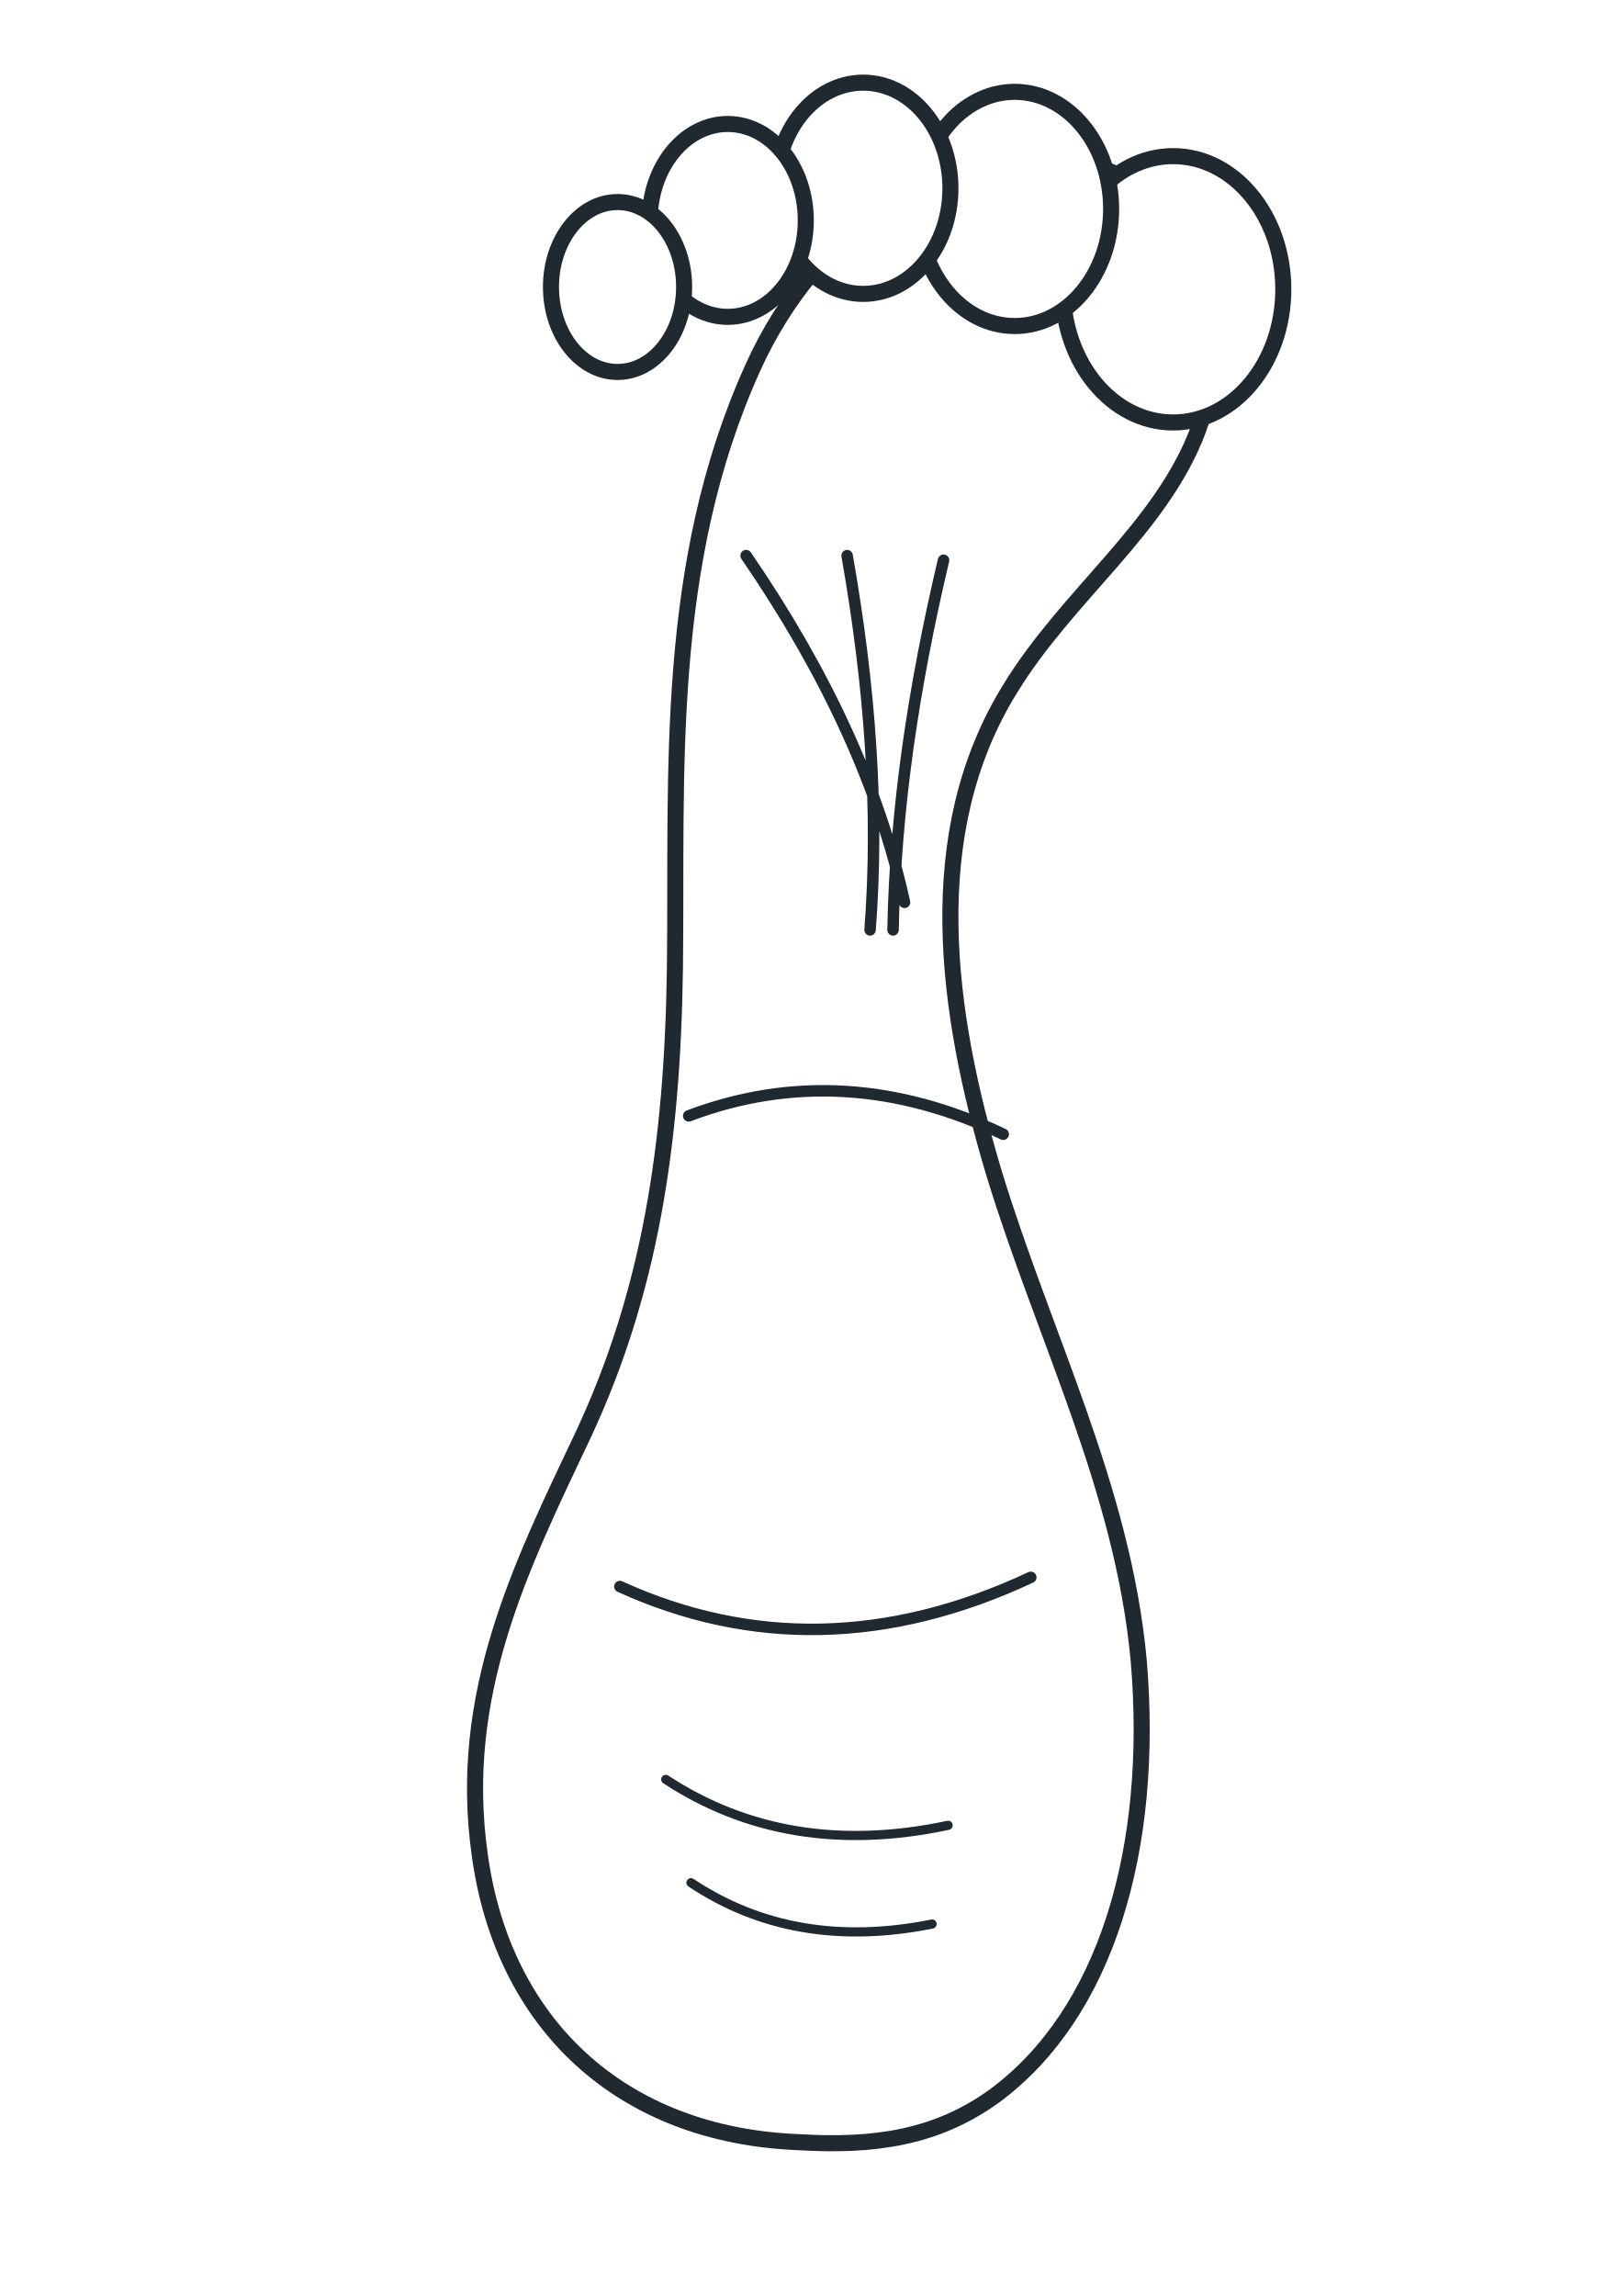
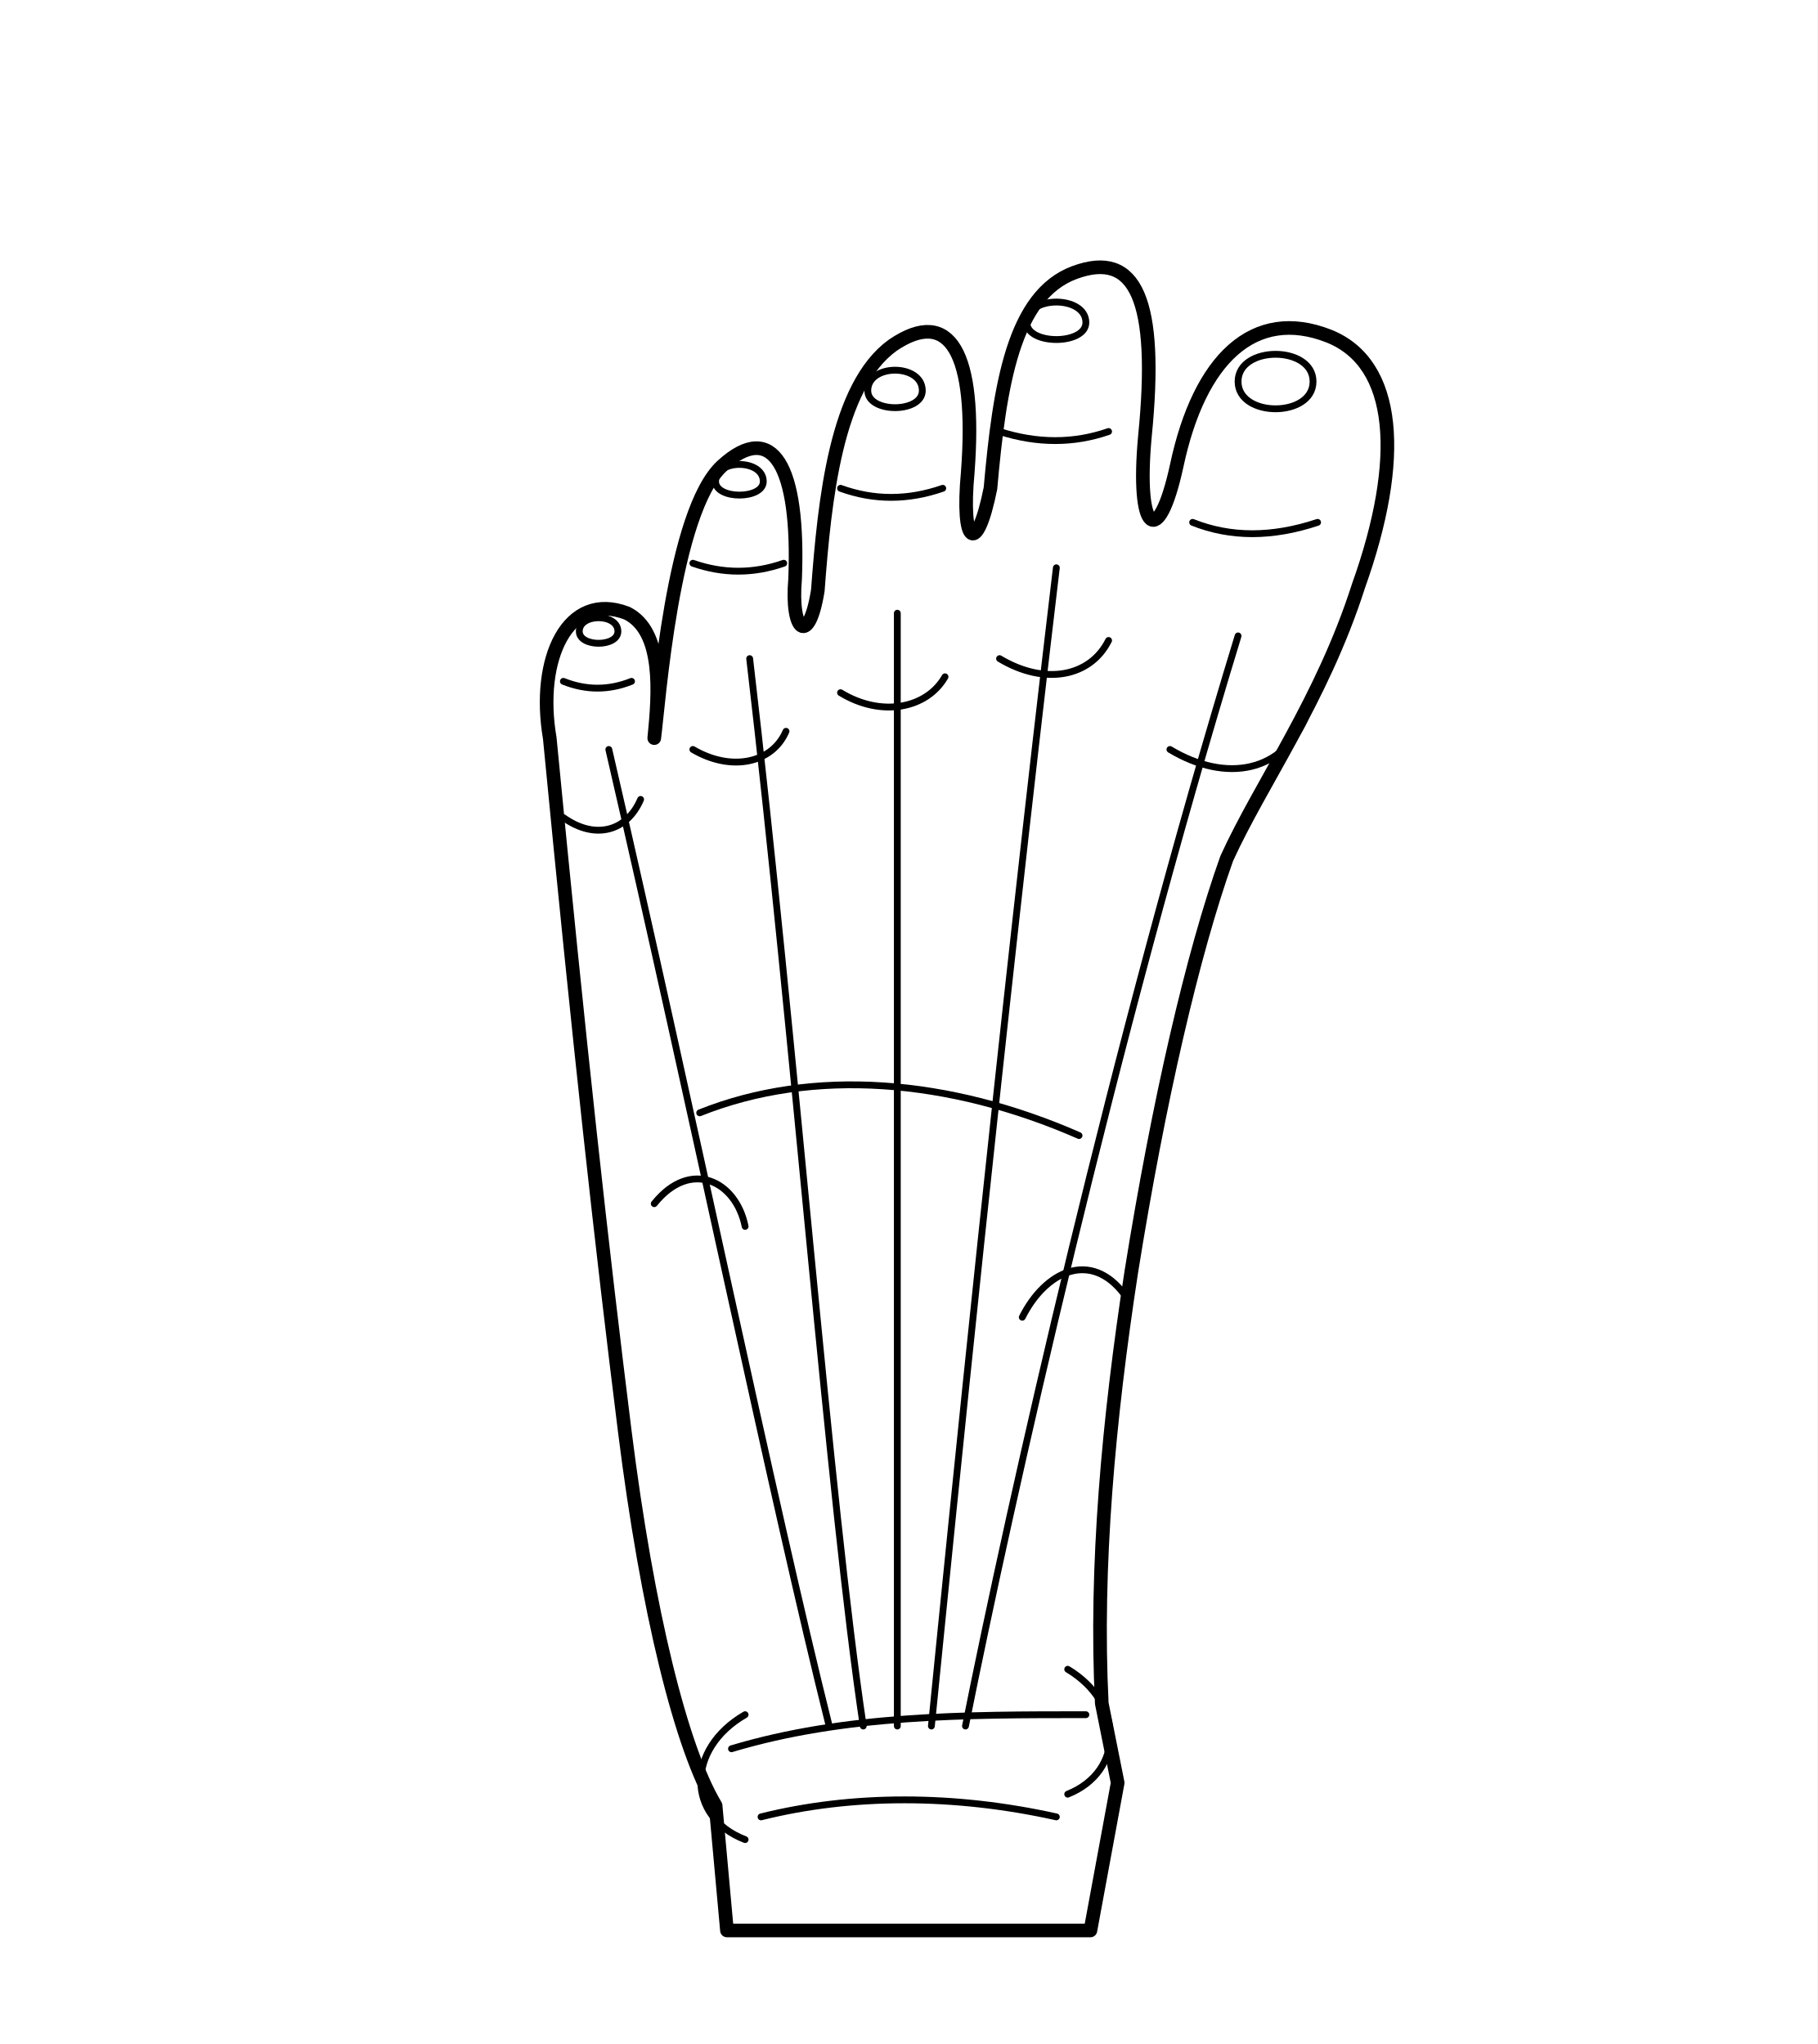
- <svg xmlns="http://www.w3.org/2000/svg" width="700" height="1000" viewBox="0 0 700 1000">
-   <rect width="700" height="1000" fill="#fff" />
-   <g fill="#fff" stroke="#202830" stroke-width="7" stroke-linecap="round" stroke-linejoin="round">
-     <path d="M348 933c-78-3-129-52-139-125-10-70 18-126 45-183 29-62 39-126 40-204 1-84-5-175 34-261 27-60 87-105 145-89 51 14 67 66 49 116-16 43-57 72-82 113-39 63-28 141-7 211 22 72 56 137 63 212 7 82-14 154-63 190-25 18-52 22-85 20Z" />
-     <ellipse cx="511" cy="126" rx="48" ry="58" />
-     <ellipse cx="442" cy="91" rx="42" ry="51" />
-     <ellipse cx="376" cy="82" rx="38" ry="46" />
-     <ellipse cx="317" cy="96" rx="34" ry="42" />
-     <ellipse cx="269" cy="125" rx="29" ry="37" />
-     <path d="M325 242c35 51 58 101 69 151M369 242c10 57 14 111 10 163M411 244c-13 55-21 108-22 161M300 486c45-17 91-14 137 8M270 691c57 26 117 25 179-4" fill="none" stroke-width="5" />
-     <path d="M290 775c35 23 76 30 123 20M301 820c30 20 65 26 105 18" fill="none" stroke-width="4" />
+ <svg xmlns="http://www.w3.org/2000/svg" width="800" height="900" viewBox="0 0 800 900">
+   <rect width="800" height="900" fill="#ffffff" />
+   <g fill="#ffffff" stroke="#000000" stroke-width="6" stroke-linecap="round" stroke-linejoin="round">
+     <path d="M 320 850 L 315 795 C 300 770, 285 710, 275 630 C 265 550, 255 460, 242 325 C 236 290, 250 260, 276 270 C 292 278, 290 305, 288 325 C 290 310, 296 225, 318 205 C 340 185, 352 205, 350 255 C 348 278, 356 285, 360 260 C 363 220, 368 170, 393 152 C 418 135, 430 155, 426 208 C 423 240, 430 245, 436 215 C 440 170, 446 130, 473 120 C 500 110, 510 132, 504 192 C 500 235, 510 242, 518 205 C 528 158, 552 135, 585 148 C 615 160, 618 202, 598 258 C 582 308, 555 345, 540 378 C 525 420, 510 485, 498 560 C 488 625, 482 690, 485 750 L 492 785 L 480 850 Z" />
+   </g>
+   <g fill="none" stroke="#000000" stroke-width="3" stroke-linecap="round" stroke-linejoin="round">
+     <path d="M 322 770 C 372 755, 425 755, 478 755" />
+     <path d="M 335 800 C 375 790, 420 790, 465 800" />
+     <path d="M 470 735 C 495 750, 495 780, 470 790" />
+     <path d="M 328 755 C 302 770, 302 800, 328 810" />
+     <path d="M 425 760 C 445 660, 490 460, 545 280" />
+     <path d="M 410 760 C 420 660, 440 460, 465 250" />
+     <path d="M 395 760 C 395 660, 395 460, 395 270" />
+     <path d="M 380 760 C 365 660, 350 460, 330 290" />
+     <path d="M 365 760 C 340 660, 305 490, 268 330" />
+     <path d="M 495 570 C 480 550, 460 560, 450 580" />
+     <path d="M 288 530 C 304 510, 324 520, 328 540" />
+     <path d="M 308 490 C 358 470, 418 475, 475 500" />
+     <path d="M 515 330 C 540 345, 565 340, 575 315" />
+     <path d="M 440 290 C 460 302, 480 298, 488 282" />
+     <path d="M 370 305 C 388 316, 408 312, 416 298" />
+     <path d="M 305 330 C 322 340, 340 336, 346 322" />
+     <path d="M 248 360 C 262 370, 276 366, 282 352" />
+     <path d="M 545 168 C 545 152, 578 152, 578 168 C 578 184, 545 184, 545 168 Z" />
+     <path d="M 452 142 C 452 130, 478 130, 478 142 C 478 152, 452 152, 452 142 Z" />
+     <path d="M 382 172 C 382 160, 406 160, 406 172 C 406 182, 382 182, 382 172 Z" />
+     <path d="M 315 212 C 315 202, 336 202, 336 212 C 336 220, 315 220, 315 212 Z" />
+     <path d="M 255 278 C 255 270, 272 270, 272 278 C 272 285, 255 285, 255 278 Z" />
+     <path d="M 525 230 Q 550 240, 580 230" />
+     <path d="M 440 190 Q 465 198, 488 190" />
+     <path d="M 370 215 Q 392 223, 415 215" />
+     <path d="M 305 248 Q 325 255, 345 248" />
+     <path d="M 248 300 Q 263 306, 278 300" />
  </g>
</svg>
